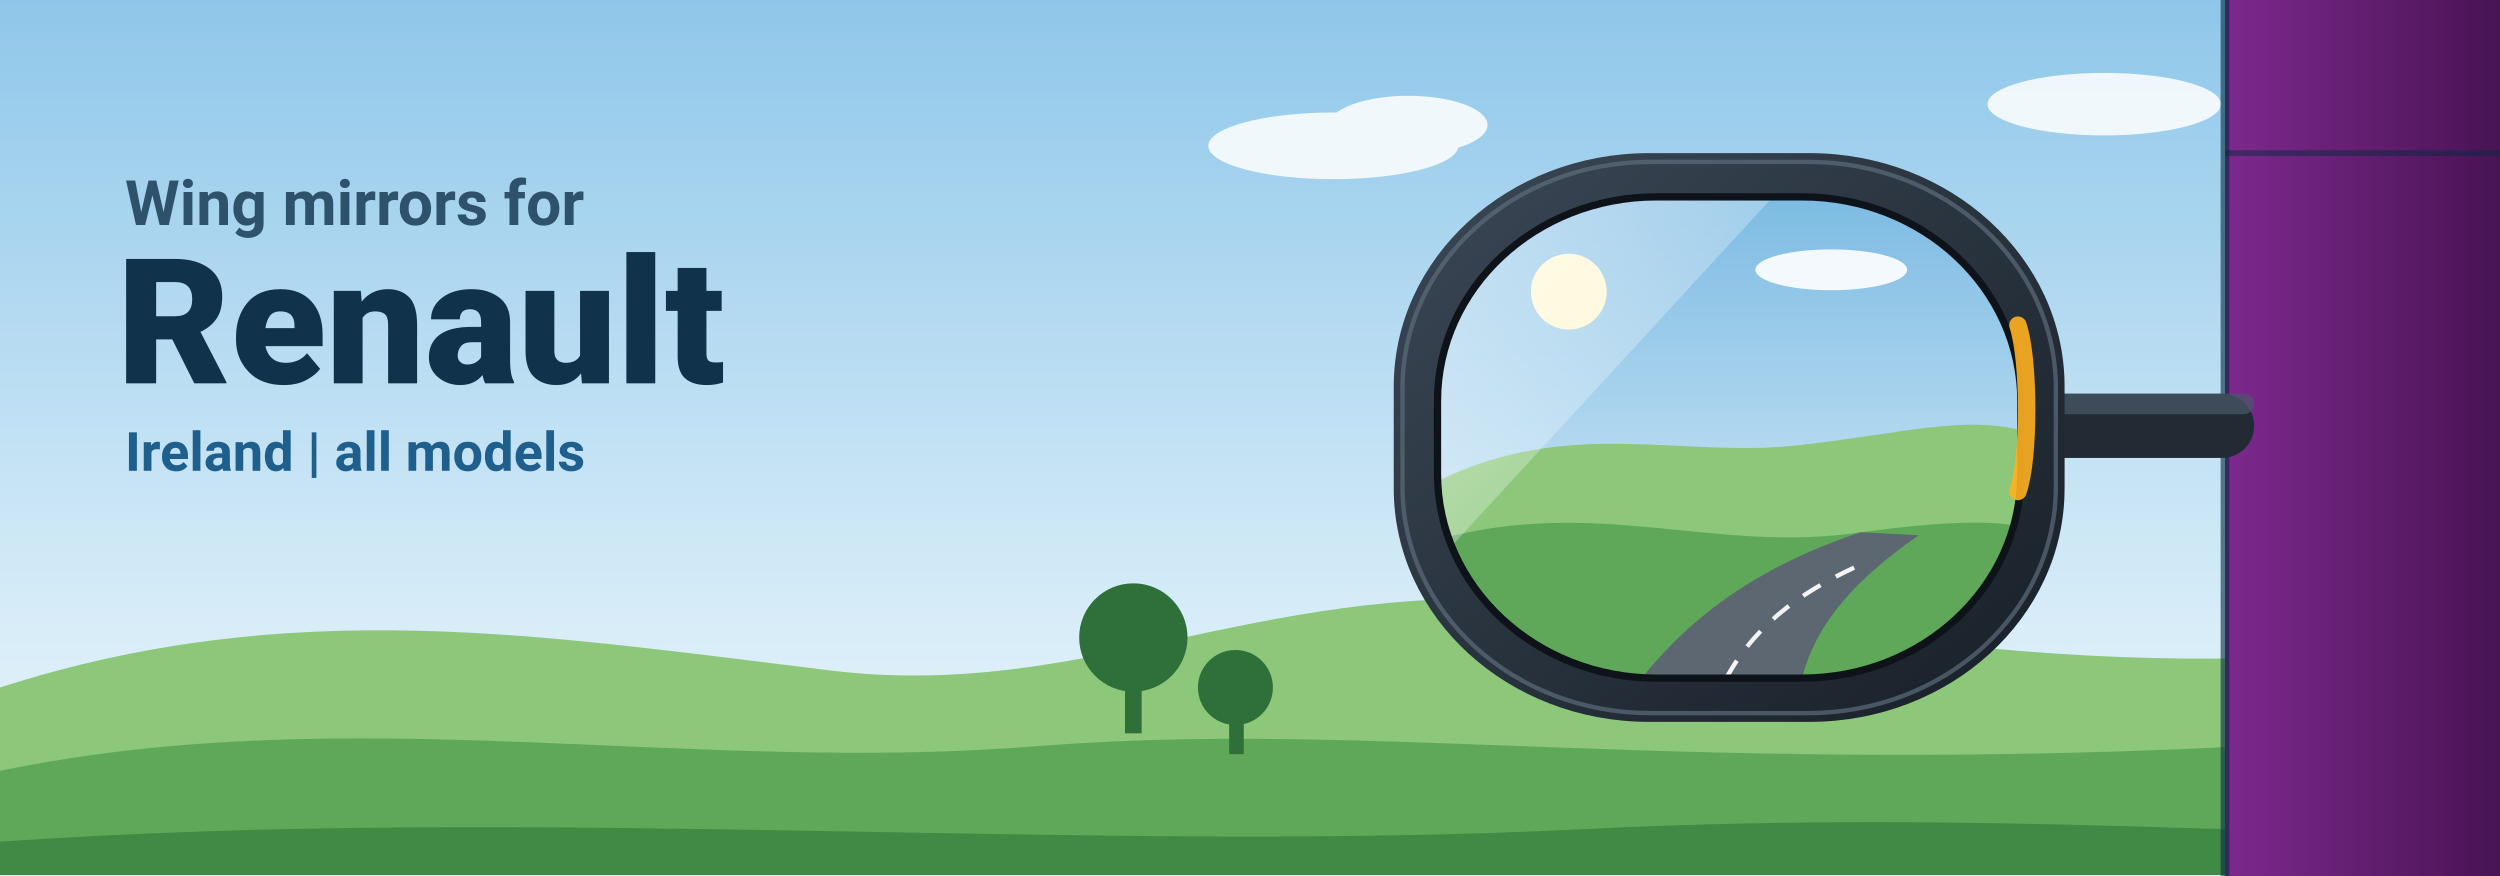
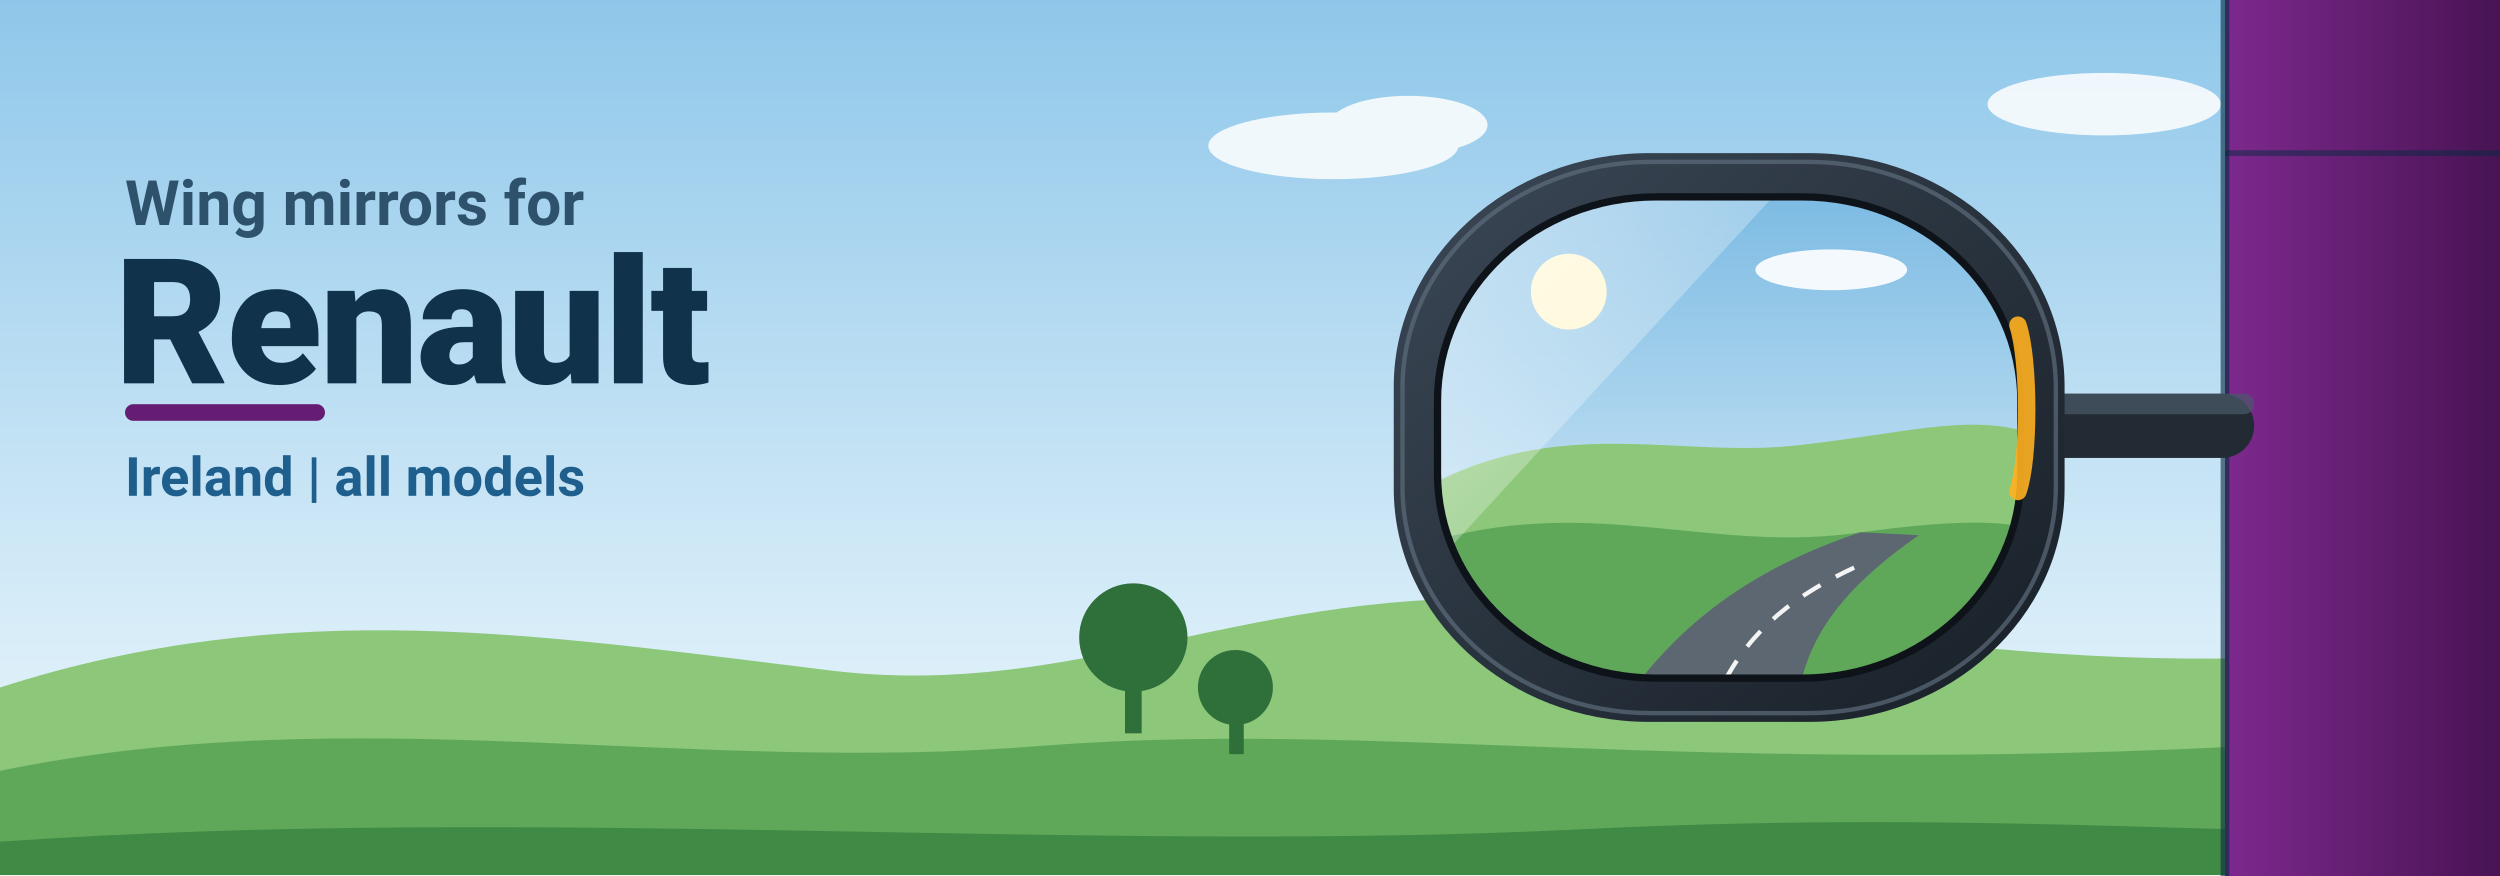
<svg xmlns="http://www.w3.org/2000/svg" viewBox="0 0 1200 420" width="1200" height="420" role="img" aria-label="Illustration of a Renault wing mirror reflecting green Irish hills">
  <defs>
    <linearGradient id="sky" x1="0" y1="0" x2="0" y2="1">
      <stop offset="0" stop-color="#8fc7ea" />
      <stop offset="0.7" stop-color="#d6ecf8" />
      <stop offset="1" stop-color="#eef8fc" />
    </linearGradient>
    <linearGradient id="glassSky" x1="0" y1="0" x2="0" y2="1">
      <stop offset="0" stop-color="#7dbbe3" />
      <stop offset="1" stop-color="#e3f3fb" />
    </linearGradient>
    <linearGradient id="housing" x1="0" y1="0" x2="1" y2="1">
      <stop offset="0" stop-color="#3b4856" />
      <stop offset="1" stop-color="#171e26" />
    </linearGradient>
    <linearGradient id="door" x1="0" y1="0" x2="1" y2="0">
      <stop offset="0" stop-color="hsl(290,55%,36%)" />
      <stop offset="1" stop-color="hsl(290,62%,20%)" />
    </linearGradient>
    <linearGradient id="shine" x1="0" y1="0" x2="1" y2="1">
      <stop offset="0" stop-color="#fff" stop-opacity="0.55" />
      <stop offset="1" stop-color="#fff" stop-opacity="0" />
    </linearGradient>
    <clipPath id="glassClip">
      <rect x="470" y="150" width="400" height="330" rx="150" ry="140" />
    </clipPath>
  </defs>
  <rect width="1200" height="420" fill="url(#sky)" />
  <g fill="#fff" opacity="0.85">
    <ellipse cx="640" cy="70" rx="60" ry="16" />
    <ellipse cx="676" cy="60" rx="38" ry="14" />
    <ellipse cx="1010" cy="50" rx="56" ry="15" />
  </g>
  <path d="M0 330 C140 285 260 305 400 322 C520 336 600 280 740 288 C880 296 1000 334 1200 306 L1200 420 L0 420Z" fill="#8cc77a" />
  <path d="M0 370 C170 335 330 372 500 358 C680 344 840 380 1200 350 L1200 420 L0 420Z" fill="#5fa85a" />
  <path d="M0 404 C260 386 520 410 760 398 C960 388 1100 404 1200 398 L1200 420 L0 420Z" fill="#3f8a45" />
  <g fill="#2f6f3a">
    <rect x="540" y="318" width="8" height="34" />
    <circle cx="544" cy="306" r="26" />
    <rect x="590" y="338" width="7" height="24" />
    <circle cx="593" cy="330" r="18" />
  </g>
  <g transform="translate(361,-10.5) scale(0.7)">
    <rect x="1010" y="0" width="190" height="630" fill="url(#door)" />
    <path d="M1010 0 L1010 630" stroke="#06293f" stroke-width="6" opacity="0.6" />
    <path d="M1010 120 H1200" stroke="#06293f" stroke-width="4" opacity="0.5" />
    <rect x="860" y="285" width="170" height="44" rx="22" fill="#222b34" />
    <rect x="860" y="285" width="170" height="14" rx="7" fill="#4a5968" opacity="0.7" />
    <rect x="440" y="120" width="460" height="390" rx="175" ry="160" fill="url(#housing)" />
    <rect x="446" y="126" width="448" height="378" rx="170" ry="155" fill="none" stroke="#5c6b7a" stroke-width="3" opacity="0.7" />
    <g clip-path="url(#glassClip)">
      <rect x="470" y="150" width="400" height="330" fill="url(#glassSky)" />
      <circle cx="560" cy="215" r="26" fill="#fff6cf" />
      <ellipse cx="740" cy="200" rx="52" ry="14" fill="#fff" opacity="0.9" />
      <path d="M470 345 C560 300 640 330 720 320 C790 312 830 300 870 310 L870 480 L470 480Z" fill="#8cc77a" />
      <path d="M470 385 C580 355 660 395 760 380 C820 372 850 372 870 376 L870 480 L470 480Z" fill="#5fa85a" />
      <path d="M610 480 C650 430 700 400 760 380 L800 382 C760 410 730 440 720 480Z" fill="#5d6772" />
      <path d="M668 480 C690 440 724 418 765 400" stroke="#f4f4f4" stroke-width="3" stroke-dasharray="14 12" fill="none" />
      <path d="M470 150 L700 150 L470 400Z" fill="url(#shine)" />
    </g>
    <rect x="470" y="150" width="400" height="330" rx="150" ry="140" fill="none" stroke="#0e1319" stroke-width="5" />
    <path d="M868 238 C876 262 876 330 868 352" stroke="#ffb020" stroke-width="12" stroke-linecap="round" fill="none" opacity="0.9" />
  </g>
  <g font-family="system-ui,-apple-system,'Segoe UI',Roboto,Arial,sans-serif" fill="#10324b">
-     <text x="60" y="108" font-size="30" font-weight="600" opacity="0.8">Wing mirrors for</text>
-     <text x="56" y="184" font-size="84" font-weight="800">Renault</text>
-     <text x="60" y="226" font-size="26" font-weight="600" fill="#1f5f8d">Ireland  |  all models</text>
+     <text x="60" y="108" font-size="30" font-weight="600" letter-spacing="0" fill="#10324b" opacity="0.8">Wing mirrors for</text>
+     <text x="55" y="184" font-size="84" font-weight="900" letter-spacing="-1">Renault</text>
+     <rect x="60" y="194" width="96" height="8" rx="4" fill="hsl(290,60%,28%)" />
+     <text x="60" y="238" font-size="26" font-weight="600" fill="#1f5f8d">Ireland  |  all models</text>
  </g>
</svg>
